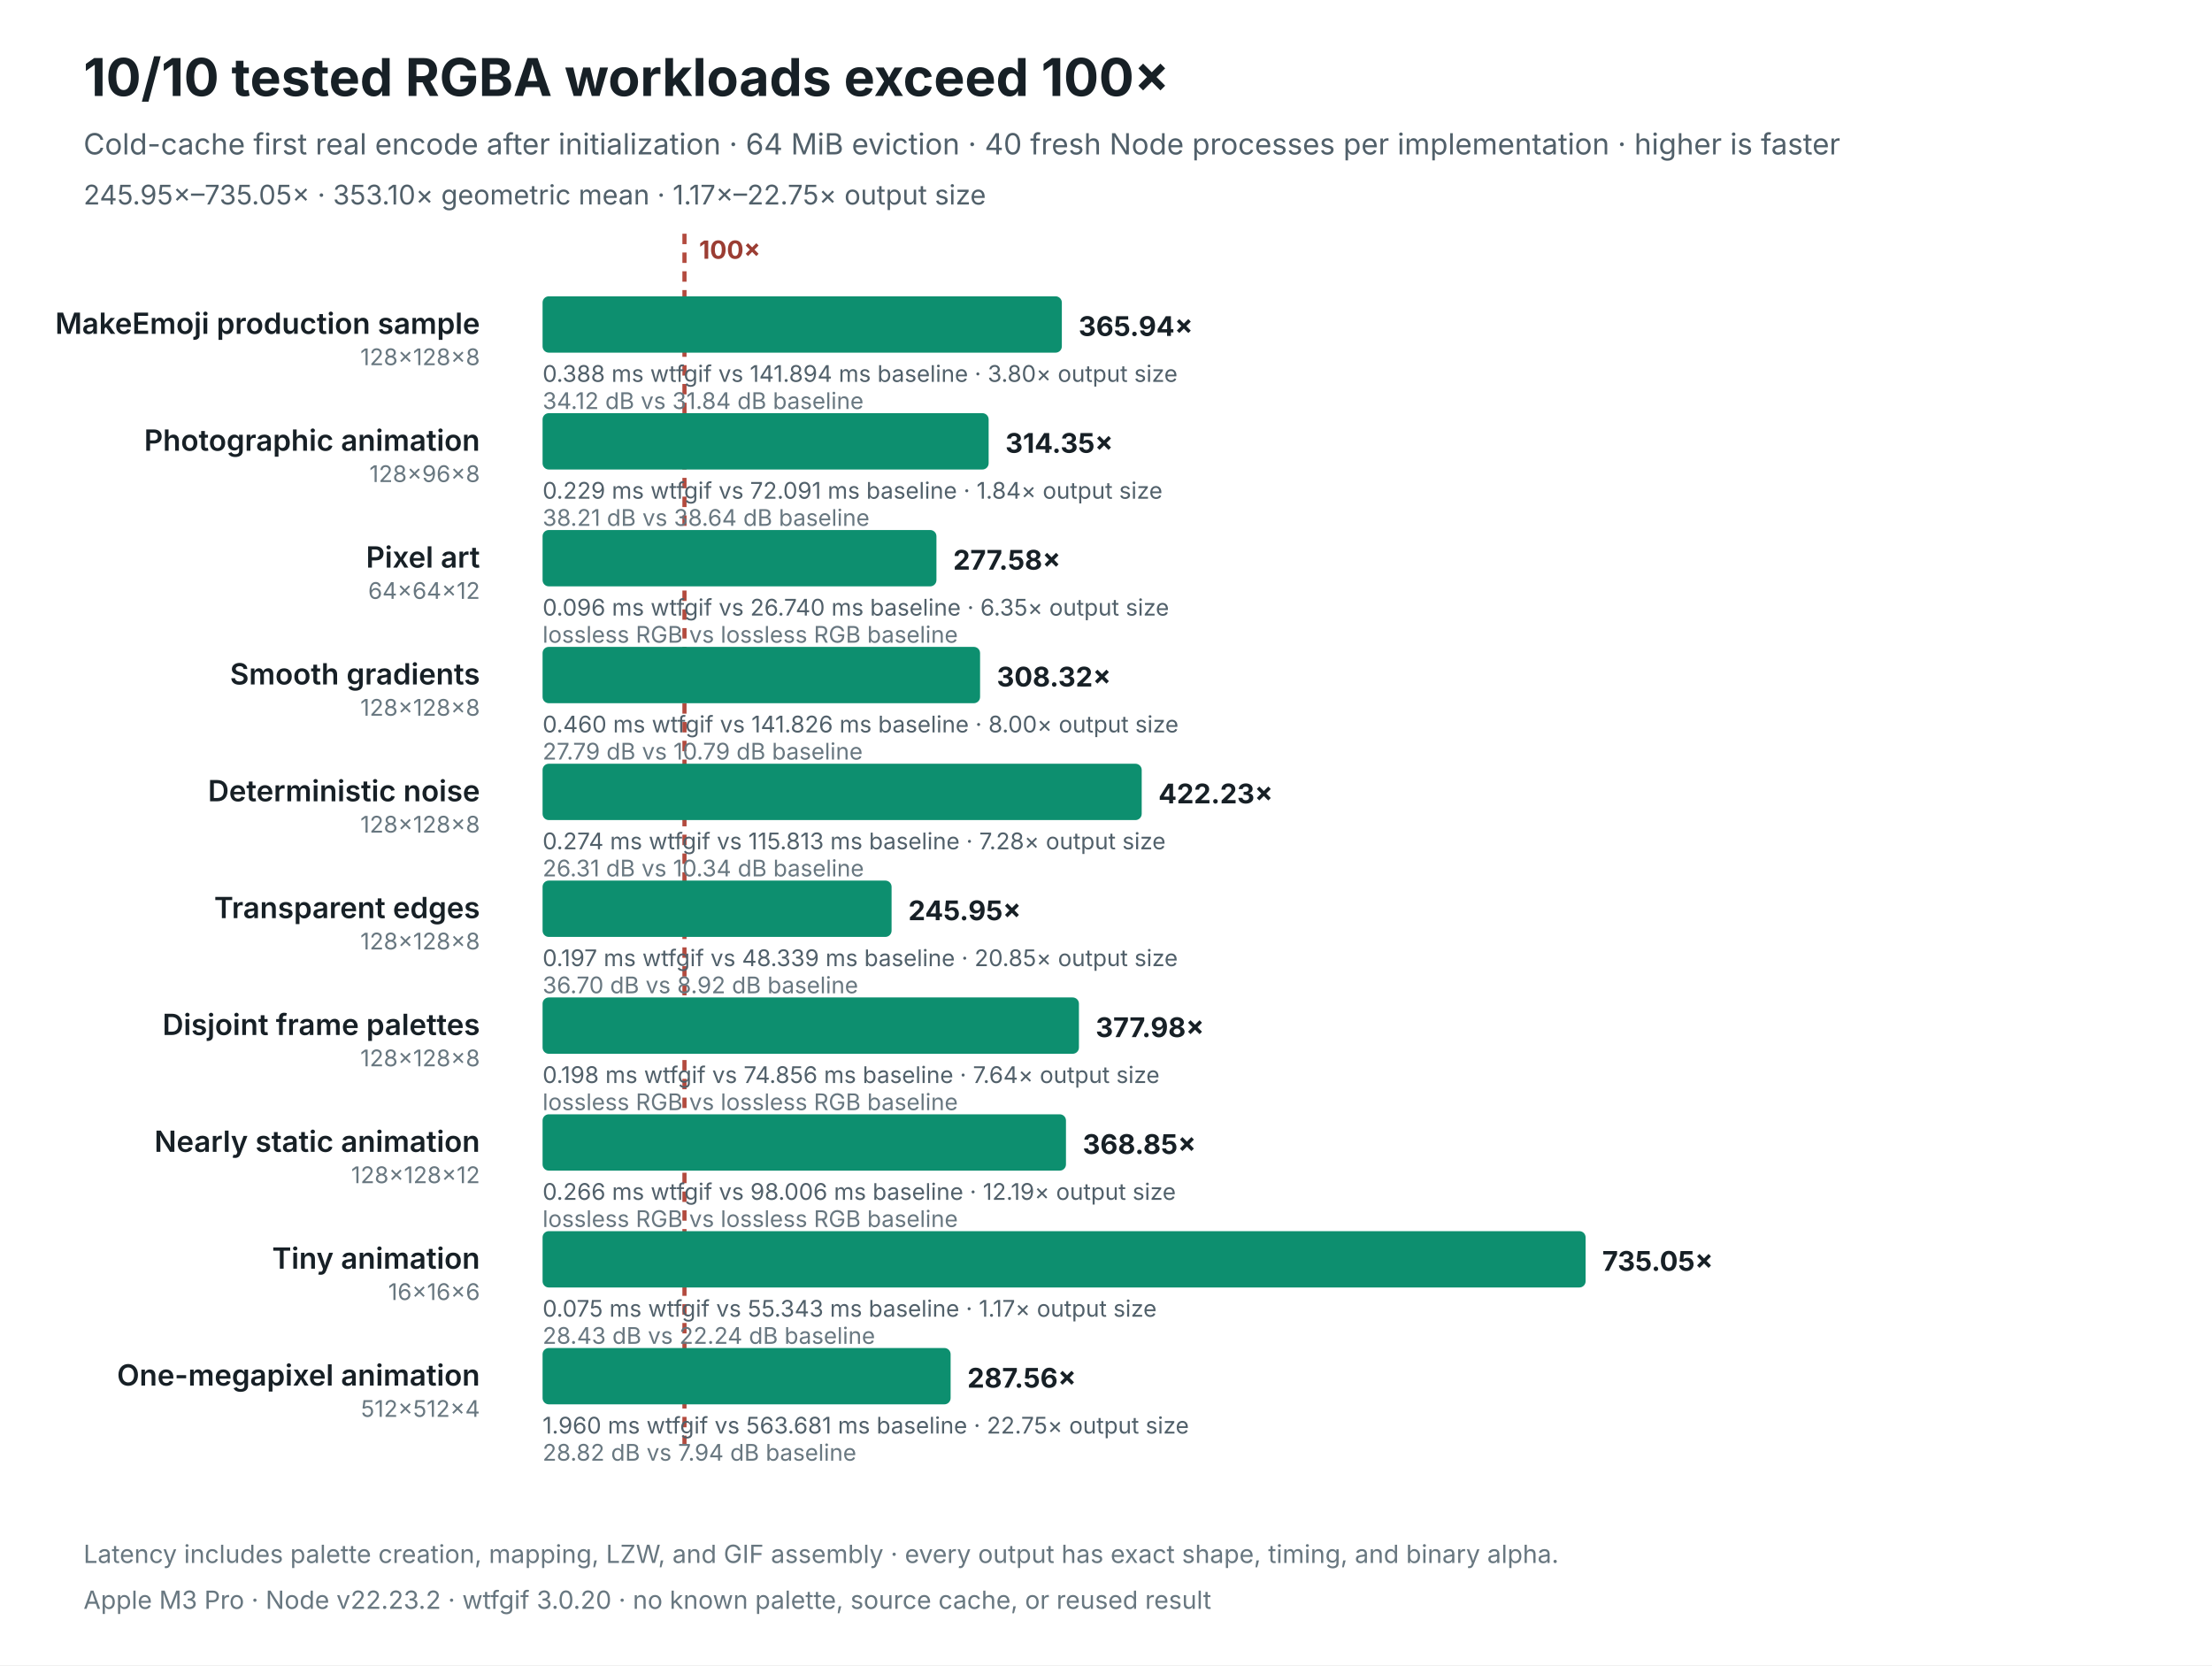
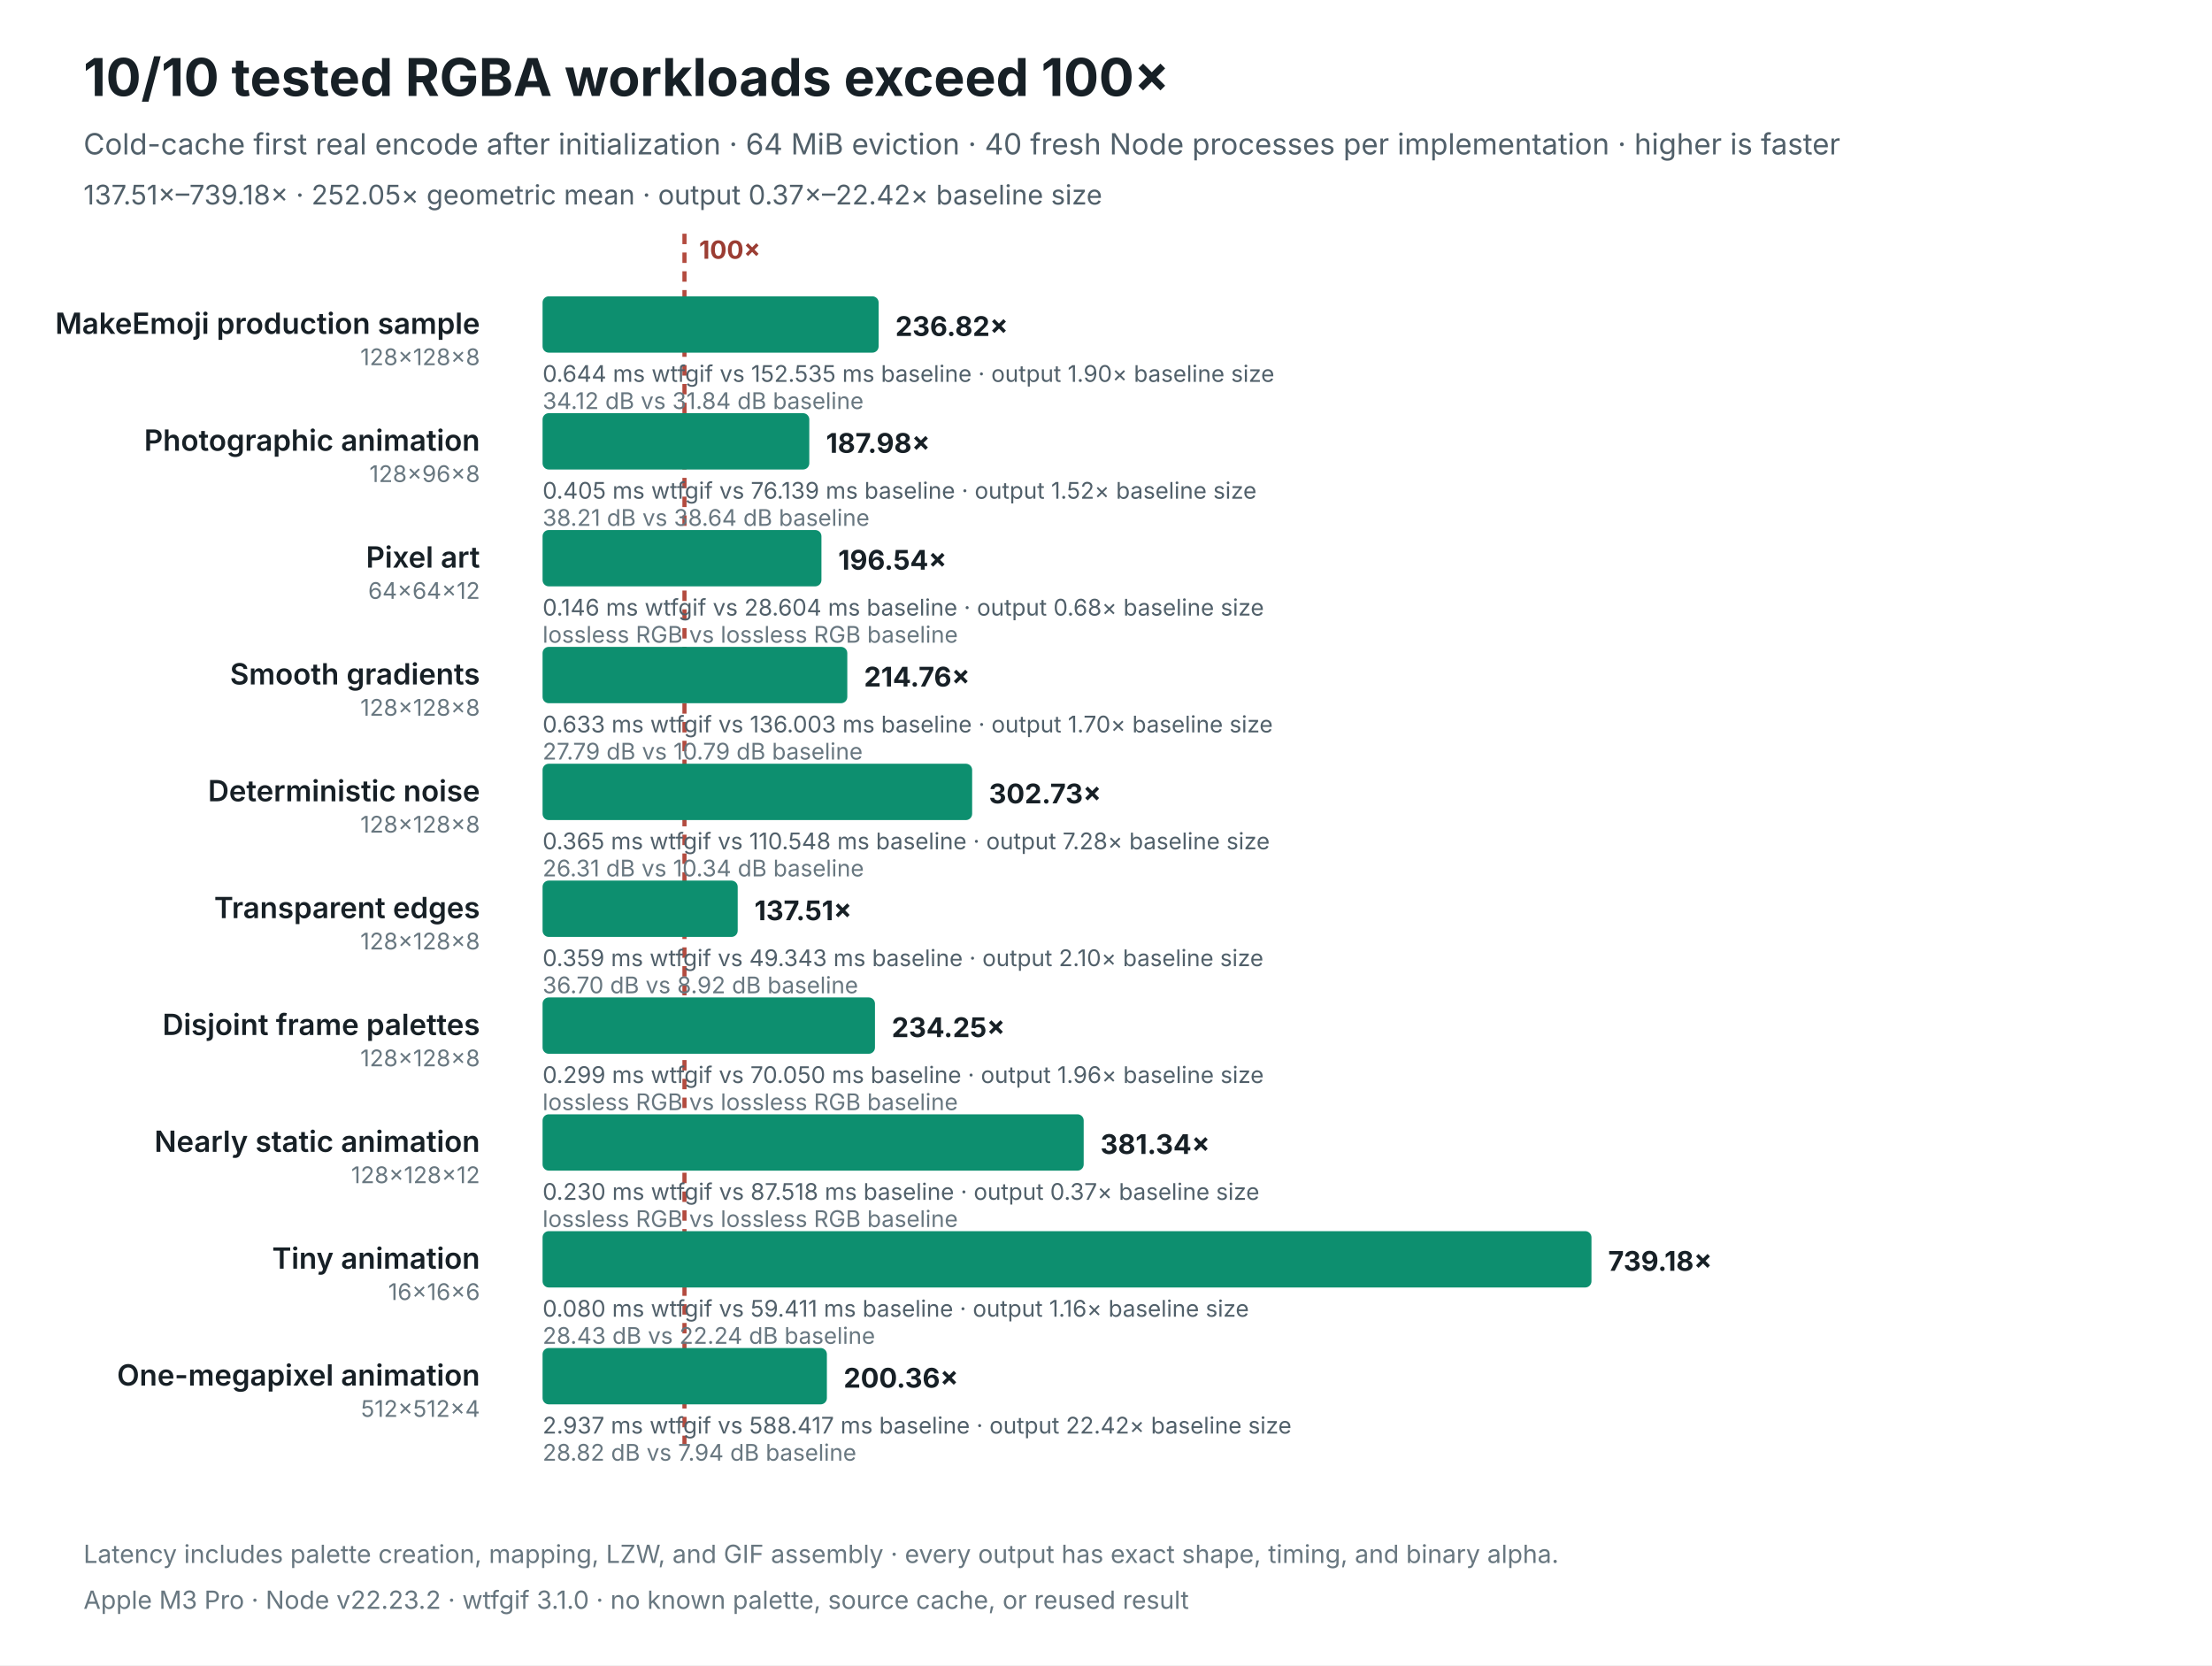
<svg xmlns="http://www.w3.org/2000/svg" width="1060" height="798" viewBox="0 0 1060 798" role="img" aria-labelledby="title desc">
  <rect width="100%" height="100%" fill="#ffffff" />
  <g font-family="ui-sans-serif, -apple-system, BlinkMacSystemFont, Segoe UI, sans-serif" fill="#172026">
    <text x="40" y="46" font-size="25" font-weight="700">10/10 tested RGBA workloads exceed 100×</text>
    <text x="40" y="74" font-size="14" fill="#51606a">Cold-cache first real encode after initialization · 64 MiB eviction · 40 fresh Node processes per implementation · higher is faster</text>
-     <text x="40" y="98" font-size="13" fill="#51606a">245.95×–735.05× · 353.10× geometric mean · 1.17×–22.75× output size</text>
+     <text x="40" y="98" font-size="13" fill="#51606a">137.51×–739.18× · 252.05× geometric mean · output 0.37×–22.42× baseline size</text>
    <line x1="328" y1="112" x2="328" y2="692" stroke="#b34b3f" stroke-width="2" stroke-dasharray="5 4" />
    <text x="335" y="124" font-size="12" font-weight="700" fill="#9b3d33">100×</text>
    <text x="230" y="160" text-anchor="end" font-size="14" font-weight="600">MakeEmoji production sample</text>
    <text x="230" y="175" text-anchor="end" font-size="11" fill="#687780">128×128×8</text>
-     <rect x="260" y="142" width="248.84" height="27" rx="3" fill="#0d8f6f" />
-     <text x="516.84" y="161" font-size="13" font-weight="700">365.94×</text>
-     <text x="260" y="183" font-size="11" fill="#51606a">0.388 ms wtfgif vs 141.894 ms baseline · 3.80× output size</text>
+     <rect x="260" y="142" width="161.04" height="27" rx="3" fill="#0d8f6f" />
+     <text x="429.04" y="161" font-size="13" font-weight="700">236.82×</text>
+     <text x="260" y="183" font-size="11" fill="#51606a">0.644 ms wtfgif vs 152.535 ms baseline · output 1.90× baseline size</text>
    <text x="260" y="196" font-size="11" fill="#687780">34.12 dB vs 31.84 dB baseline</text>
    <text x="230" y="216" text-anchor="end" font-size="14" font-weight="600">Photographic animation</text>
    <text x="230" y="231" text-anchor="end" font-size="11" fill="#687780">128×96×8</text>
-     <rect x="260" y="198" width="213.76" height="27" rx="3" fill="#0d8f6f" />
-     <text x="481.76" y="217" font-size="13" font-weight="700">314.35×</text>
-     <text x="260" y="239" font-size="11" fill="#51606a">0.229 ms wtfgif vs 72.091 ms baseline · 1.84× output size</text>
+     <rect x="260" y="198" width="127.82" height="27" rx="3" fill="#0d8f6f" />
+     <text x="395.82" y="217" font-size="13" font-weight="700">187.98×</text>
+     <text x="260" y="239" font-size="11" fill="#51606a">0.405 ms wtfgif vs 76.139 ms baseline · output 1.52× baseline size</text>
    <text x="260" y="252" font-size="11" fill="#687780">38.21 dB vs 38.64 dB baseline</text>
    <text x="230" y="272" text-anchor="end" font-size="14" font-weight="600">Pixel art</text>
    <text x="230" y="287" text-anchor="end" font-size="11" fill="#687780">64×64×12</text>
-     <rect x="260" y="254" width="188.75" height="27" rx="3" fill="#0d8f6f" />
-     <text x="456.75" y="273" font-size="13" font-weight="700">277.58×</text>
-     <text x="260" y="295" font-size="11" fill="#51606a">0.096 ms wtfgif vs 26.740 ms baseline · 6.35× output size</text>
+     <rect x="260" y="254" width="133.64" height="27" rx="3" fill="#0d8f6f" />
+     <text x="401.64" y="273" font-size="13" font-weight="700">196.54×</text>
+     <text x="260" y="295" font-size="11" fill="#51606a">0.146 ms wtfgif vs 28.604 ms baseline · output 0.68× baseline size</text>
    <text x="260" y="308" font-size="11" fill="#687780">lossless RGB vs lossless RGB baseline</text>
    <text x="230" y="328" text-anchor="end" font-size="14" font-weight="600">Smooth gradients</text>
    <text x="230" y="343" text-anchor="end" font-size="11" fill="#687780">128×128×8</text>
-     <rect x="260" y="310" width="209.66" height="27" rx="3" fill="#0d8f6f" />
-     <text x="477.66" y="329" font-size="13" font-weight="700">308.32×</text>
-     <text x="260" y="351" font-size="11" fill="#51606a">0.460 ms wtfgif vs 141.826 ms baseline · 8.00× output size</text>
+     <rect x="260" y="310" width="146.03" height="27" rx="3" fill="#0d8f6f" />
+     <text x="414.03" y="329" font-size="13" font-weight="700">214.76×</text>
+     <text x="260" y="351" font-size="11" fill="#51606a">0.633 ms wtfgif vs 136.003 ms baseline · output 1.70× baseline size</text>
    <text x="260" y="364" font-size="11" fill="#687780">27.79 dB vs 10.79 dB baseline</text>
    <text x="230" y="384" text-anchor="end" font-size="14" font-weight="600">Deterministic noise</text>
    <text x="230" y="399" text-anchor="end" font-size="11" fill="#687780">128×128×8</text>
-     <rect x="260" y="366" width="287.11" height="27" rx="3" fill="#0d8f6f" />
-     <text x="555.11" y="385" font-size="13" font-weight="700">422.23×</text>
-     <text x="260" y="407" font-size="11" fill="#51606a">0.274 ms wtfgif vs 115.813 ms baseline · 7.28× output size</text>
+     <rect x="260" y="366" width="205.86" height="27" rx="3" fill="#0d8f6f" />
+     <text x="473.86" y="385" font-size="13" font-weight="700">302.73×</text>
+     <text x="260" y="407" font-size="11" fill="#51606a">0.365 ms wtfgif vs 110.548 ms baseline · output 7.28× baseline size</text>
    <text x="260" y="420" font-size="11" fill="#687780">26.31 dB vs 10.34 dB baseline</text>
    <text x="230" y="440" text-anchor="end" font-size="14" font-weight="600">Transparent edges</text>
    <text x="230" y="455" text-anchor="end" font-size="11" fill="#687780">128×128×8</text>
-     <rect x="260" y="422" width="167.25" height="27" rx="3" fill="#0d8f6f" />
-     <text x="435.25" y="441" font-size="13" font-weight="700">245.95×</text>
-     <text x="260" y="463" font-size="11" fill="#51606a">0.197 ms wtfgif vs 48.339 ms baseline · 20.85× output size</text>
+     <rect x="260" y="422" width="93.51" height="27" rx="3" fill="#0d8f6f" />
+     <text x="361.51" y="441" font-size="13" font-weight="700">137.51×</text>
+     <text x="260" y="463" font-size="11" fill="#51606a">0.359 ms wtfgif vs 49.343 ms baseline · output 2.10× baseline size</text>
    <text x="260" y="476" font-size="11" fill="#687780">36.70 dB vs 8.92 dB baseline</text>
    <text x="230" y="496" text-anchor="end" font-size="14" font-weight="600">Disjoint frame palettes</text>
    <text x="230" y="511" text-anchor="end" font-size="11" fill="#687780">128×128×8</text>
-     <rect x="260" y="478" width="257.03" height="27" rx="3" fill="#0d8f6f" />
-     <text x="525.03" y="497" font-size="13" font-weight="700">377.98×</text>
-     <text x="260" y="519" font-size="11" fill="#51606a">0.198 ms wtfgif vs 74.856 ms baseline · 7.64× output size</text>
+     <rect x="260" y="478" width="159.29" height="27" rx="3" fill="#0d8f6f" />
+     <text x="427.29" y="497" font-size="13" font-weight="700">234.25×</text>
+     <text x="260" y="519" font-size="11" fill="#51606a">0.299 ms wtfgif vs 70.050 ms baseline · output 1.96× baseline size</text>
    <text x="260" y="532" font-size="11" fill="#687780">lossless RGB vs lossless RGB baseline</text>
    <text x="230" y="552" text-anchor="end" font-size="14" font-weight="600">Nearly static animation</text>
    <text x="230" y="567" text-anchor="end" font-size="11" fill="#687780">128×128×12</text>
-     <rect x="260" y="534" width="250.82" height="27" rx="3" fill="#0d8f6f" />
-     <text x="518.82" y="553" font-size="13" font-weight="700">368.85×</text>
-     <text x="260" y="575" font-size="11" fill="#51606a">0.266 ms wtfgif vs 98.006 ms baseline · 12.19× output size</text>
+     <rect x="260" y="534" width="259.31" height="27" rx="3" fill="#0d8f6f" />
+     <text x="527.31" y="553" font-size="13" font-weight="700">381.34×</text>
+     <text x="260" y="575" font-size="11" fill="#51606a">0.230 ms wtfgif vs 87.518 ms baseline · output 0.37× baseline size</text>
    <text x="260" y="588" font-size="11" fill="#687780">lossless RGB vs lossless RGB baseline</text>
    <text x="230" y="608" text-anchor="end" font-size="14" font-weight="600">Tiny animation</text>
    <text x="230" y="623" text-anchor="end" font-size="11" fill="#687780">16×16×6</text>
-     <rect x="260" y="590" width="499.83" height="27" rx="3" fill="#0d8f6f" />
-     <text x="767.83" y="609" font-size="13" font-weight="700">735.05×</text>
-     <text x="260" y="631" font-size="11" fill="#51606a">0.075 ms wtfgif vs 55.343 ms baseline · 1.17× output size</text>
+     <rect x="260" y="590" width="502.64" height="27" rx="3" fill="#0d8f6f" />
+     <text x="770.64" y="609" font-size="13" font-weight="700">739.18×</text>
+     <text x="260" y="631" font-size="11" fill="#51606a">0.080 ms wtfgif vs 59.411 ms baseline · output 1.16× baseline size</text>
    <text x="260" y="644" font-size="11" fill="#687780">28.43 dB vs 22.24 dB baseline</text>
    <text x="230" y="664" text-anchor="end" font-size="14" font-weight="600">One-megapixel animation</text>
    <text x="230" y="679" text-anchor="end" font-size="11" fill="#687780">512×512×4</text>
-     <rect x="260" y="646" width="195.54" height="27" rx="3" fill="#0d8f6f" />
-     <text x="463.54" y="665" font-size="13" font-weight="700">287.56×</text>
-     <text x="260" y="687" font-size="11" fill="#51606a">1.960 ms wtfgif vs 563.681 ms baseline · 22.75× output size</text>
+     <rect x="260" y="646" width="136.25" height="27" rx="3" fill="#0d8f6f" />
+     <text x="404.25" y="665" font-size="13" font-weight="700">200.36×</text>
+     <text x="260" y="687" font-size="11" fill="#51606a">2.937 ms wtfgif vs 588.417 ms baseline · output 22.42× baseline size</text>
    <text x="260" y="700" font-size="11" fill="#687780">28.82 dB vs 7.94 dB baseline</text>
    <text x="40" y="749" font-size="12" fill="#687780">Latency includes palette creation, mapping, LZW, and GIF assembly · every output has exact shape, timing, and binary alpha.</text>
-     <text x="40" y="771" font-size="12" fill="#687780">Apple M3 Pro · Node v22.23.2 · wtfgif 3.0.20 · no known palette, source cache, or reused result</text>
+     <text x="40" y="771" font-size="12" fill="#687780">Apple M3 Pro · Node v22.23.2 · wtfgif 3.1.0 · no known palette, source cache, or reused result</text>
  </g>
</svg>
